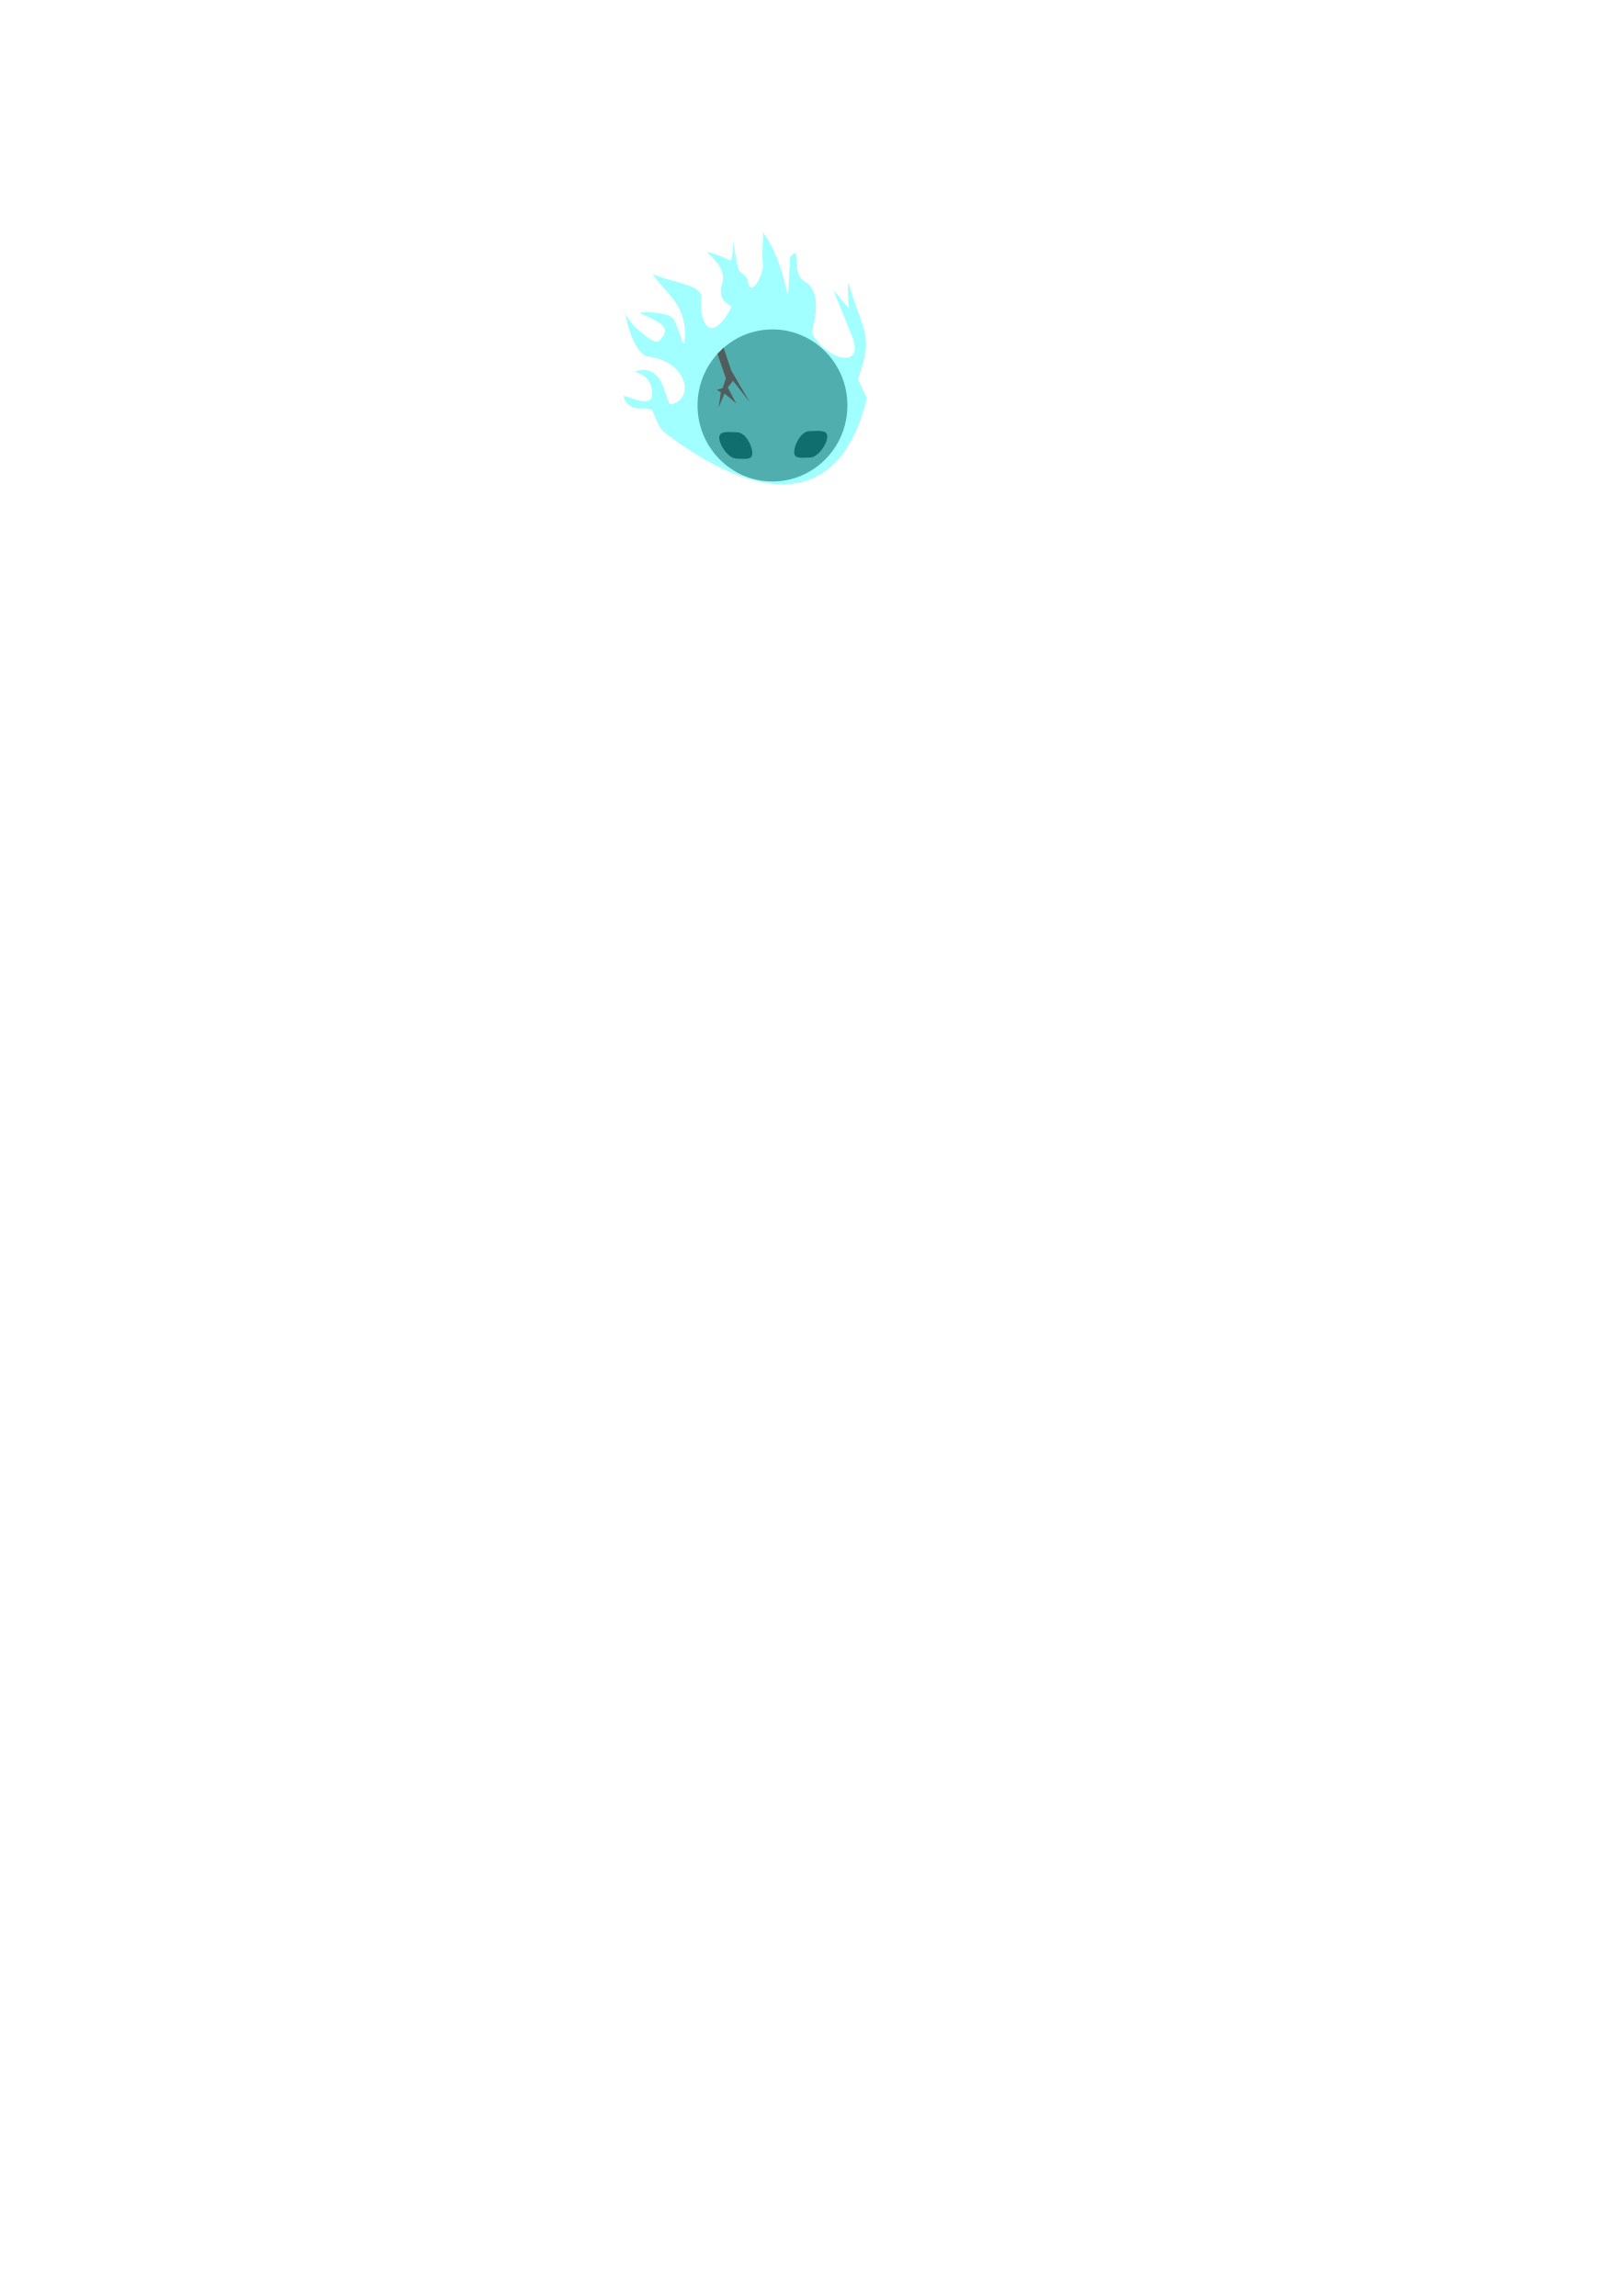
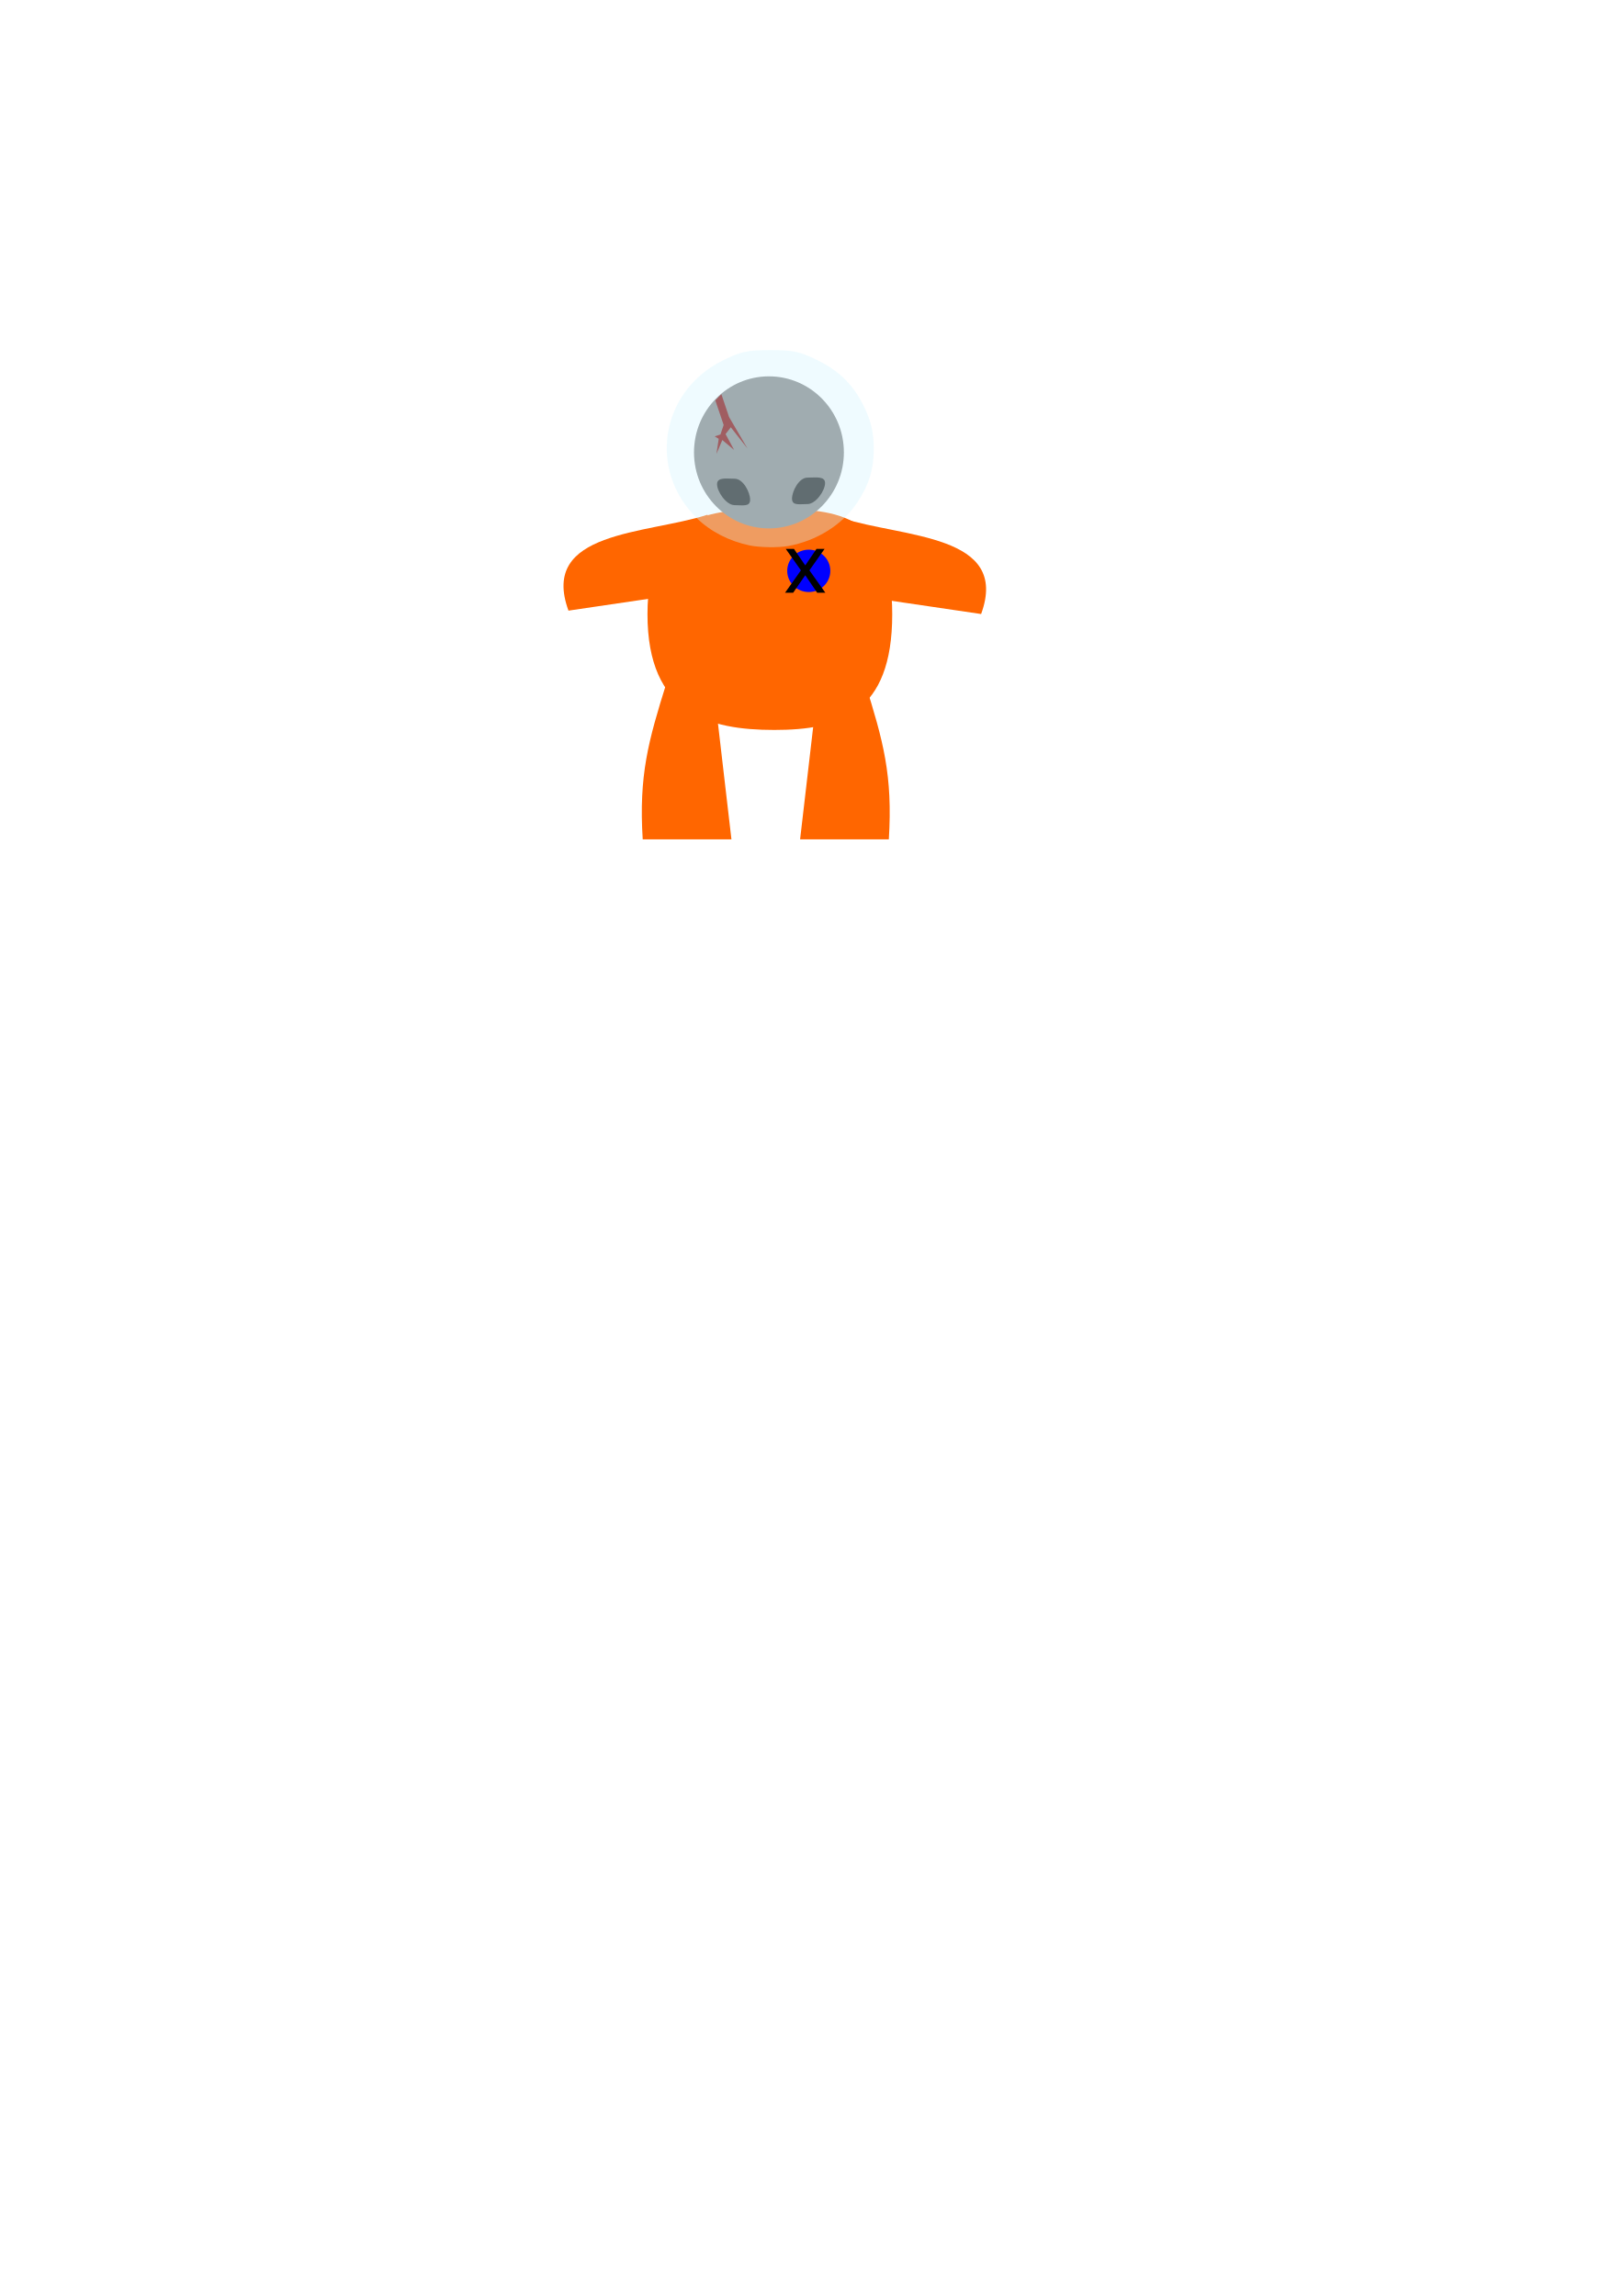
<svg xmlns="http://www.w3.org/2000/svg" width="210mm" height="297mm" viewBox="0 0 744.094 1052.362" id="svg4366" version="1.1">
  <defs id="defs4368" />
  <g id="layer1">
    <g id="g4220" transform="translate(20,-32.5)">
      <path id="path4460" d="m 310.119,181.683 c -8.017,-1.054 -11.283,-5.492 -10.706,-14.546 0.478,-7.512 3.358,-13.728 8.894,-19.197 11.558,-11.419 30.19,-11.31 41.716,0.245 6.077,6.092 8.574,12.128 8.572,20.72 -0.001,4.764 -0.161,5.856 -1.12,7.66 -1.268,2.385 -3.005,3.769 -5.939,4.732 -2.319,0.761 -36.165,1.077 -41.416,0.386 z" style="opacity:0;fill:#008080;fill-opacity:1;fill-rule:nonzero;stroke:none;stroke-width:2;stroke-linejoin:bevel;stroke-miterlimit:4;stroke-dasharray:none;stroke-opacity:1" />
-       <path d="m 368.349,218.333 a 34.345,34.85 0 0 1 -34.345,34.85 34.345,34.85 0 0 1 -34.345,-34.85 34.345,34.85 0 0 1 34.345,-34.85 34.345,34.85 0 0 1 34.345,34.85 z" style="opacity:1;fill:#808080;fill-opacity:1;fill-rule:nonzero;stroke:none;stroke-width:2;stroke-linejoin:bevel;stroke-miterlimit:4;stroke-dasharray:none;stroke-opacity:1" id="path5015" />
-       <g id="g5234">
-         <g id="g5227">
-           <path id="path5017" d="m 324.764,240.2 c 0,3.347 -3.166,2.525 -7.071,2.525 -3.905,0 -8.081,-6.249 -8.081,-9.596 0,-3.347 4.176,-2.525 8.081,-2.525 3.905,0 7.071,6.249 7.071,9.596 z" style="opacity:1;fill:#1a1a1a;fill-opacity:1;fill-rule:nonzero;stroke:none;stroke-width:2;stroke-linejoin:bevel;stroke-miterlimit:4;stroke-dasharray:none;stroke-opacity:1" />
-           <path id="path5017-4" d="m 343.957,239.694 c 0,3.347 3.166,2.525 7.071,2.525 3.905,0 8.081,-6.249 8.081,-9.596 0,-3.347 -4.176,-2.525 -8.081,-2.525 -3.905,0 -7.071,6.249 -7.071,9.596 z" style="opacity:1;fill:#1a1a1a;fill-opacity:1;fill-rule:nonzero;stroke:none;stroke-width:2;stroke-linejoin:bevel;stroke-miterlimit:4;stroke-dasharray:none;stroke-opacity:1" />
-           <path id="path5043" d="m 323.575,216.774 -7.66,-9.75 -2.404,3.118 3.898,7.242 -5.387,-4.505 -2.706,6.379 1.058,-6.943 -1.843,-1.113 2.636,-0.883 1.47,-4.343 -3.824,-11.288 2.77,-2.845 3.546,10.513 z" style="opacity:1;fill:#800000;fill-opacity:1;fill-rule:nonzero;stroke:none;stroke-width:2;stroke-linejoin:bevel;stroke-miterlimit:4;stroke-dasharray:none;stroke-opacity:1" />
+       <path style="fill:#ff6600;stroke-width:2.707" d="m 388.88,314.029 c 0,45.567 -24.208,53.041 -54.071,53.041 -29.862,0 -58.088,-7.475 -58.088,-53.041 0,-45.567 27.986,-48.267 57.848,-48.267 29.862,10e-6 54.311,2.7 54.311,48.267 z" id="path3779" />
+       <flowRoot xml:space="preserve" id="flowRoot3800" style="font-style:normal;font-weight:normal;font-size:40px;line-height:1.25;font-family:sans-serif;letter-spacing:0px;word-spacing:0px;fill:#000000;fill-opacity:1;stroke:none" transform="matrix(0.9375,0,0,0.9375,-20,32.5)">
+         <flowRegion id="flowRegion3802">
+           <rect id="rect3804" width="44.286" height="41.786" x="239.643" y="233.234" />
+         </flowRegion>
+         <flowPara id="flowPara3806">x</flowPara>
+       </flowRoot>
+       <g id="g3935">
+         <ellipse ry="9.71" rx="9.877" cy="294.146" cx="350.637" id="path3798" style="fill:#0000ff;stroke-width:0.938" />
+         <text id="text3810" y="304.191" x="339.086" style="font-style:normal;font-variant:normal;font-weight:normal;font-stretch:normal;font-size:37.5px;line-height:1.25;font-family:'.Al Bayan PUA';-inkscape-font-specification:'.Al Bayan PUA';letter-spacing:0px;word-spacing:0px;fill:#000000;fill-opacity:1;stroke:none;stroke-width:0.938" xml:space="preserve">
+           <tspan style="font-style:normal;font-variant:normal;font-weight:normal;font-stretch:normal;font-family:'.Al Bayan PUA';-inkscape-font-specification:'.Al Bayan PUA';stroke-width:0.938" y="304.191" x="339.086" id="tspan3808">x</tspan>
+         </text>
+       </g>
+       <path style="fill:#ff6600;stroke-width:0.938" d="m 304.256,268.42 3.297,34.069 -67.04,9.891 c -13.409,-36.702 35.688,-34.911 63.742,-43.96 z" id="rect3814" />
+       <path style="fill:#000000;stroke-width:0.938" d="" id="path3897" />
+       <path id="path3930" d="m 365.876,269.974 -3.297,34.069 67.04,9.891 C 443.027,277.233 393.93,279.024 365.876,269.974 Z" style="fill:#ff6600;stroke-width:0.938" />
+       <g id="g4765" transform="translate(90.1187,42.31183)">
+         <g transform="translate(-91.12317,-20.99347)" id="g3796">
+           <path d="m 367.731,218.529 a 34.345,34.85 0 0 1 -34.345,34.85 34.345,34.85 0 0 1 -34.345,-34.85 34.345,34.85 0 0 1 34.345,-34.85 34.345,34.85 0 0 1 34.345,34.85 z" style="opacity:1;fill:#808080;fill-opacity:1;fill-rule:nonzero;stroke:none;stroke-width:2;stroke-linejoin:bevel;stroke-miterlimit:4;stroke-dasharray:none;stroke-opacity:1" id="path5015" />
+           <g id="g3787">
+             <g id="g5234">
+               <g id="g5227">
+                 <path style="opacity:1;fill:#1a1a1a;fill-opacity:1;fill-rule:nonzero;stroke:none;stroke-width:2;stroke-linejoin:bevel;stroke-miterlimit:4;stroke-dasharray:none;stroke-opacity:1" d="m 324.764,240.2 c 0,3.347 -3.166,2.525 -7.071,2.525 -3.905,0 -8.081,-6.249 -8.081,-9.596 0,-3.347 4.176,-2.525 8.081,-2.525 3.905,0 7.071,6.249 7.071,9.596 z" id="path5017" />
+                 <path style="opacity:1;fill:#1a1a1a;fill-opacity:1;fill-rule:nonzero;stroke:none;stroke-width:2;stroke-linejoin:bevel;stroke-miterlimit:4;stroke-dasharray:none;stroke-opacity:1" d="m 343.957,239.694 c 0,3.347 3.166,2.525 7.071,2.525 3.905,0 8.081,-6.249 8.081,-9.596 0,-3.347 -4.176,-2.525 -8.081,-2.525 -3.905,0 -7.071,6.249 -7.071,9.596 z" id="path5017-4" />
+                 <path style="opacity:1;fill:#800000;fill-opacity:1;fill-rule:nonzero;stroke:none;stroke-width:2;stroke-linejoin:bevel;stroke-miterlimit:4;stroke-dasharray:none;stroke-opacity:1" d="m 323.575,216.774 -7.66,-9.75 -2.404,3.118 3.898,7.242 -5.387,-4.505 -2.706,6.379 1.058,-6.943 -1.843,-1.113 2.636,-0.883 1.47,-4.343 -3.824,-11.288 2.77,-2.845 3.546,10.513 z" id="path5043" />
+               </g>
+             </g>
+           </g>
        </g>
+         <path id="path3946" d="m 233.599,240.222 c -9.465,-1.942 -18.221,-6.451 -24.443,-12.587 -22.53,-22.218 -16.523,-58.169 12.079,-72.285 8.261,-4.077 11.005,-4.667 21.705,-4.667 10.687,0 13.411,0.586 21.705,4.671 9.895,4.873 16.455,11.427 21.156,21.137 3.319,6.856 4.508,11.999 4.51,19.515 0.003,9.267 -2.209,16.412 -7.6,24.55 -6.708,10.126 -18.616,17.594 -31.767,19.924 -4.363,0.773 -12.942,0.645 -17.346,-0.259 z" style="opacity:0.403;fill:#d5f6ff;fill-opacity:0.939;stroke-width:0.55" />
      </g>
-       <path id="path3415" d="m 271.071,202.719 c 14.158,-4.576 13.66,15.856 16.538,15.113 11.34,-2.927 6.616,-19.779 -10.234,-21.861 -8.178,-1.01 -11.275,-22.098 -11.275,-22.098 -0.761,3.903 9.741,14.004 14.613,15.279 1.422,0.372 4.822,-3.616 3.788,-6.235 -1.139,-2.886 -10.715,-6.574 -10.715,-6.574 -3.219,-1.164 12.308,-1.267 14.734,2.237 2.819,4.072 3.764,12.186 5.196,11.181 1.888,-17.602 -8.691,-22.492 -14.648,-31.674 9.913,4.351 23.022,4.681 22.377,11.306 -1.227,12.599 5.123,20.798 13.778,3.714 0.331,-0.653 -7.155,-2.016 -4.27,-10.88 2.27,-6.972 -6.748,-13.848 -6.748,-13.848 -0.72,-1.042 5.829,1.12 10.335,3.465 1.255,0.653 1.506,-8.625 1.506,-8.625 0,0 1.866,12.71 2.787,13.534 2.092,1.87 3.647,2.552 3.957,4.758 1.136,8.092 7.539,-3.475 6.81,-8.437 -0.598,-4.072 0.184,-8.82 0.068,-14.187 14.106,19.997 10.324,46.706 12.451,11.397 5.788,-6.601 -0.508,7.158 6.815,11.364 9.172,5.267 2.888,22.636 3.175,23.255 5.741,12.386 24.838,17.697 18.212,1.379 l -8.45,-20.81 7.296,8.638 c 0,0 -1.088,-8.12 -0.378,-12.114 6.372,22.34 12.07,23.822 4.352,44.182 l 4.123,8.837 c -13.984,57.639 -58.159,42.337 -92.674,15.737 -2.436,-1.877 -4.077,-5.955 -5.452,-9.765 -1.215,-3.365 -10.793,2.207 -13.386,-6.852 -0.464,-1.622 13.386,6.852 13.131,-1.375 -0.26,-8.385 -6.692,-9.013 -7.811,-10.041 z" style="opacity:1;fill:#00ffff;fill-opacity:0.365;fill-rule:nonzero;stroke:none;stroke-width:2;stroke-linejoin:bevel;stroke-miterlimit:4;stroke-dasharray:none;stroke-opacity:1" />
+       <path style="opacity:1;fill:#ff6600;fill-opacity:1;stroke-width:0.938" d="m 285.524,345.229 21.431,1.099 8.243,70.886 H 274.534 c -1.814,-29.402 2.545,-45.018 10.99,-71.985 z" id="rect4767" />
+       <path id="path4776" d="m 376.336,345.229 -21.431,1.099 -8.243,70.886 h 40.663 c 1.814,-29.402 -2.545,-45.018 -10.99,-71.985 z" style="opacity:1;fill:#ff6600;fill-opacity:1;stroke-width:0.938" />
    </g>
  </g>
</svg>
